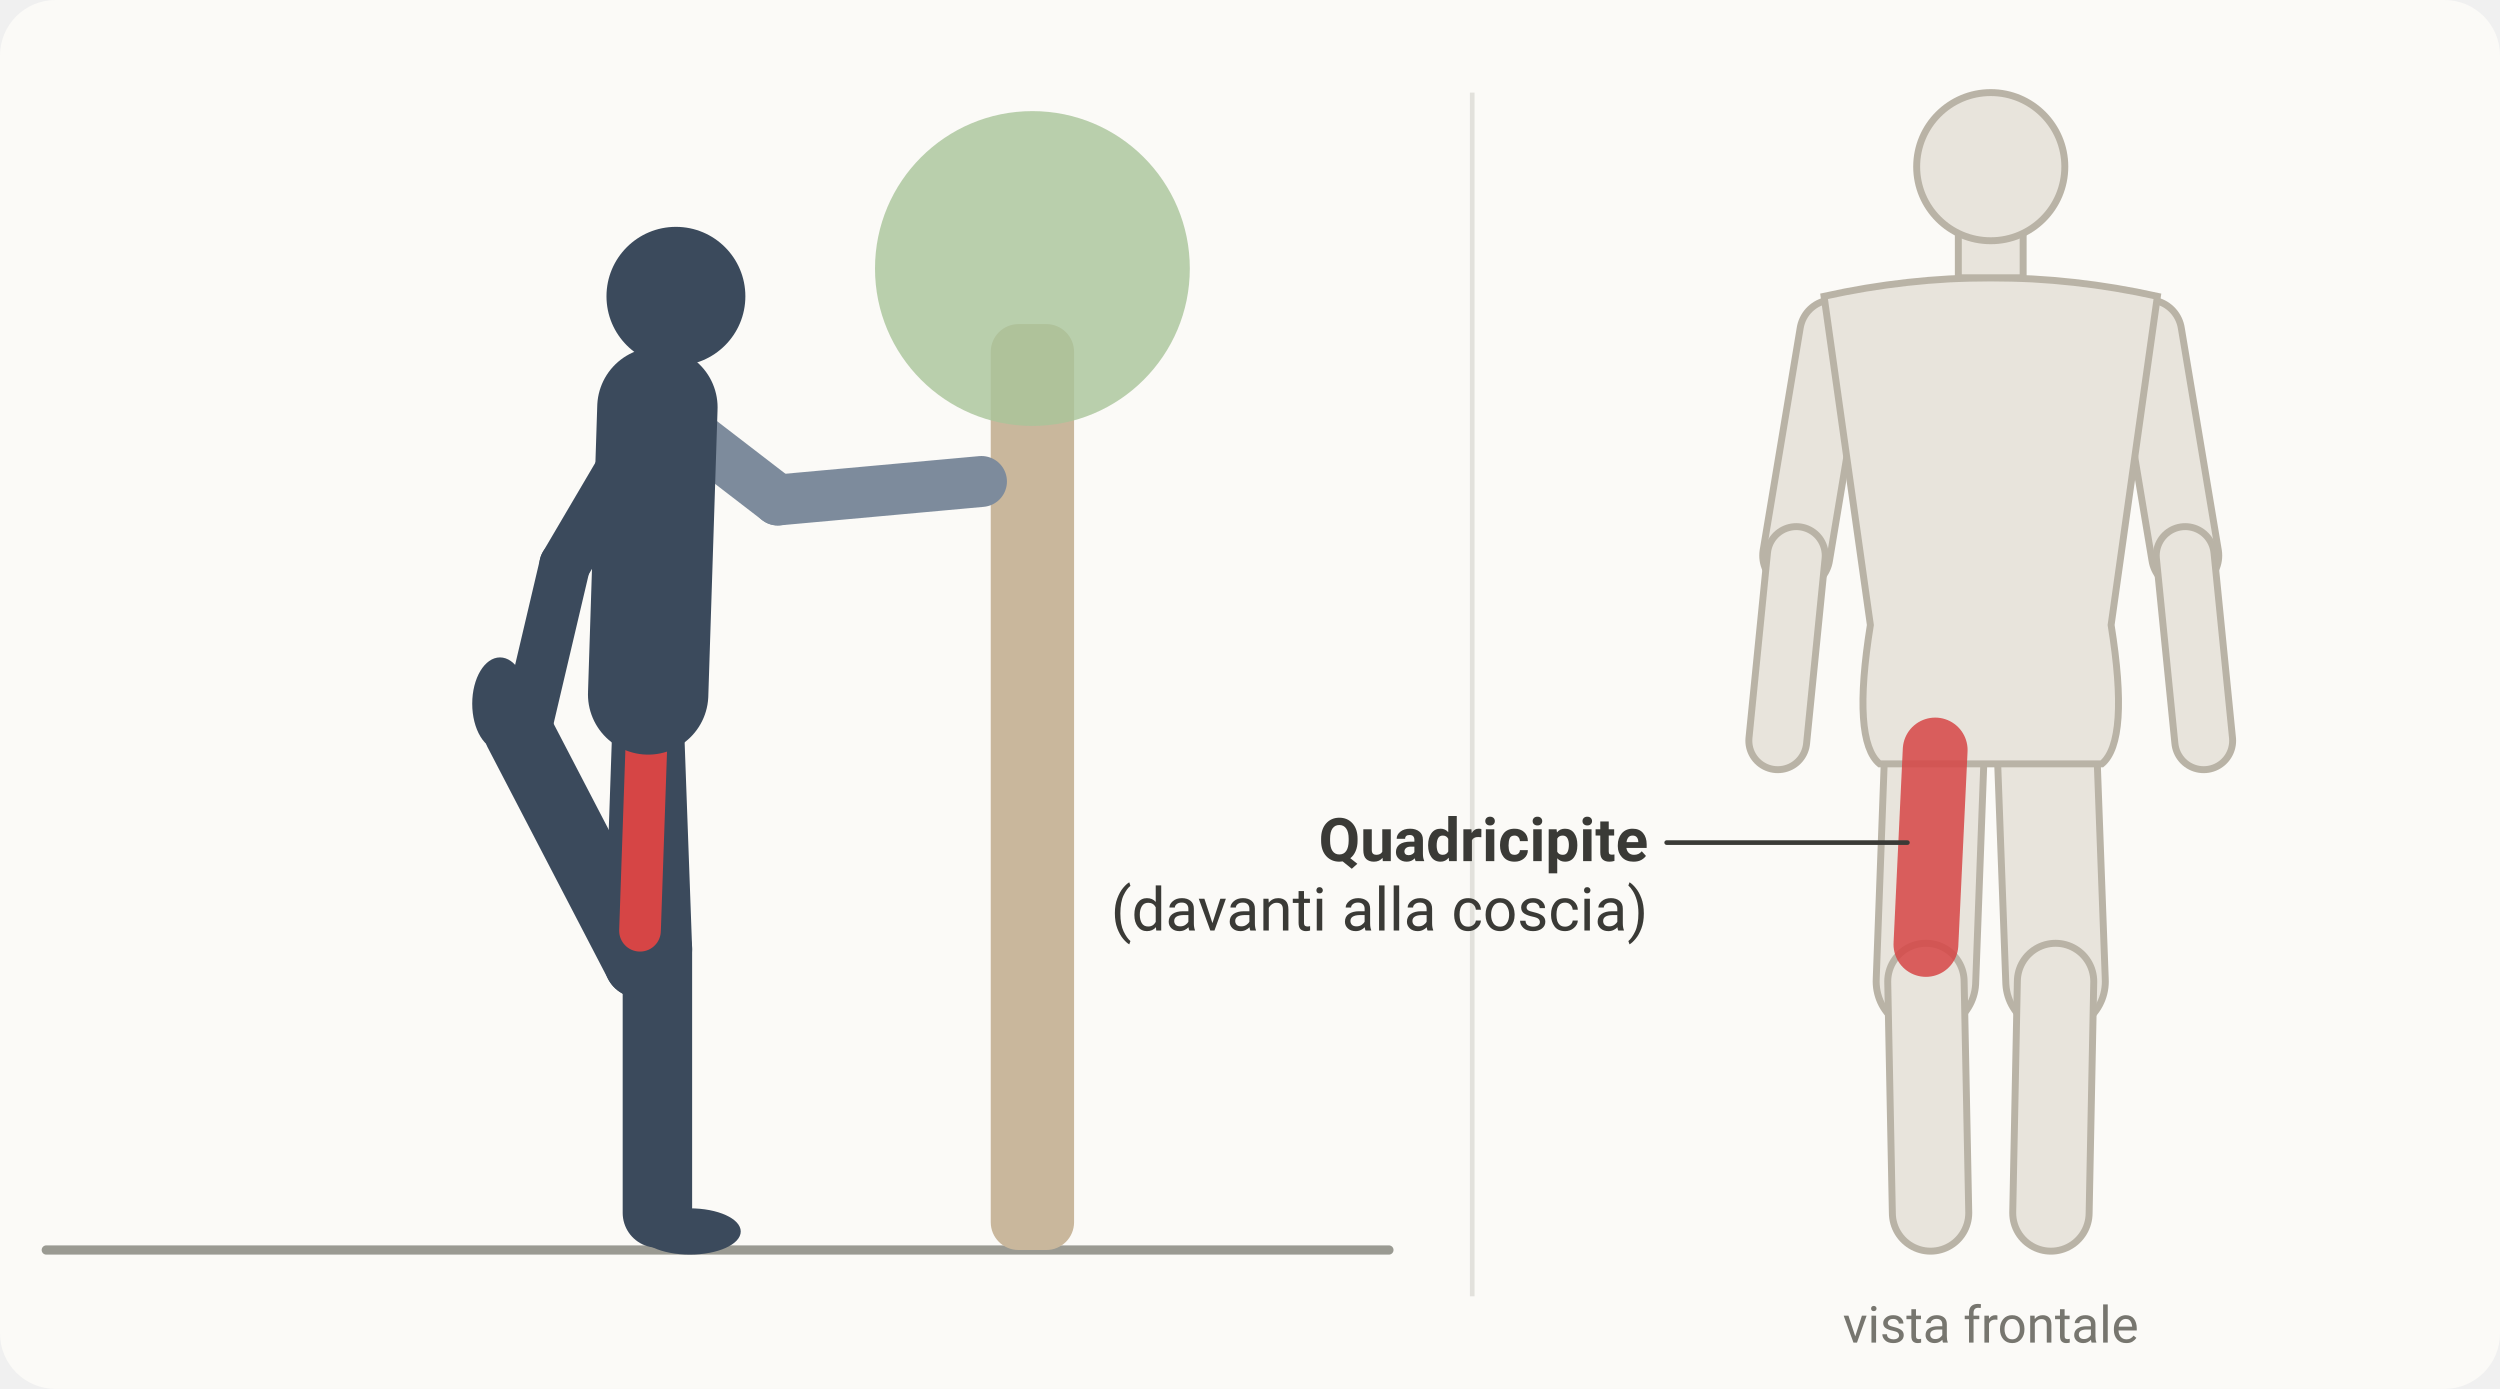
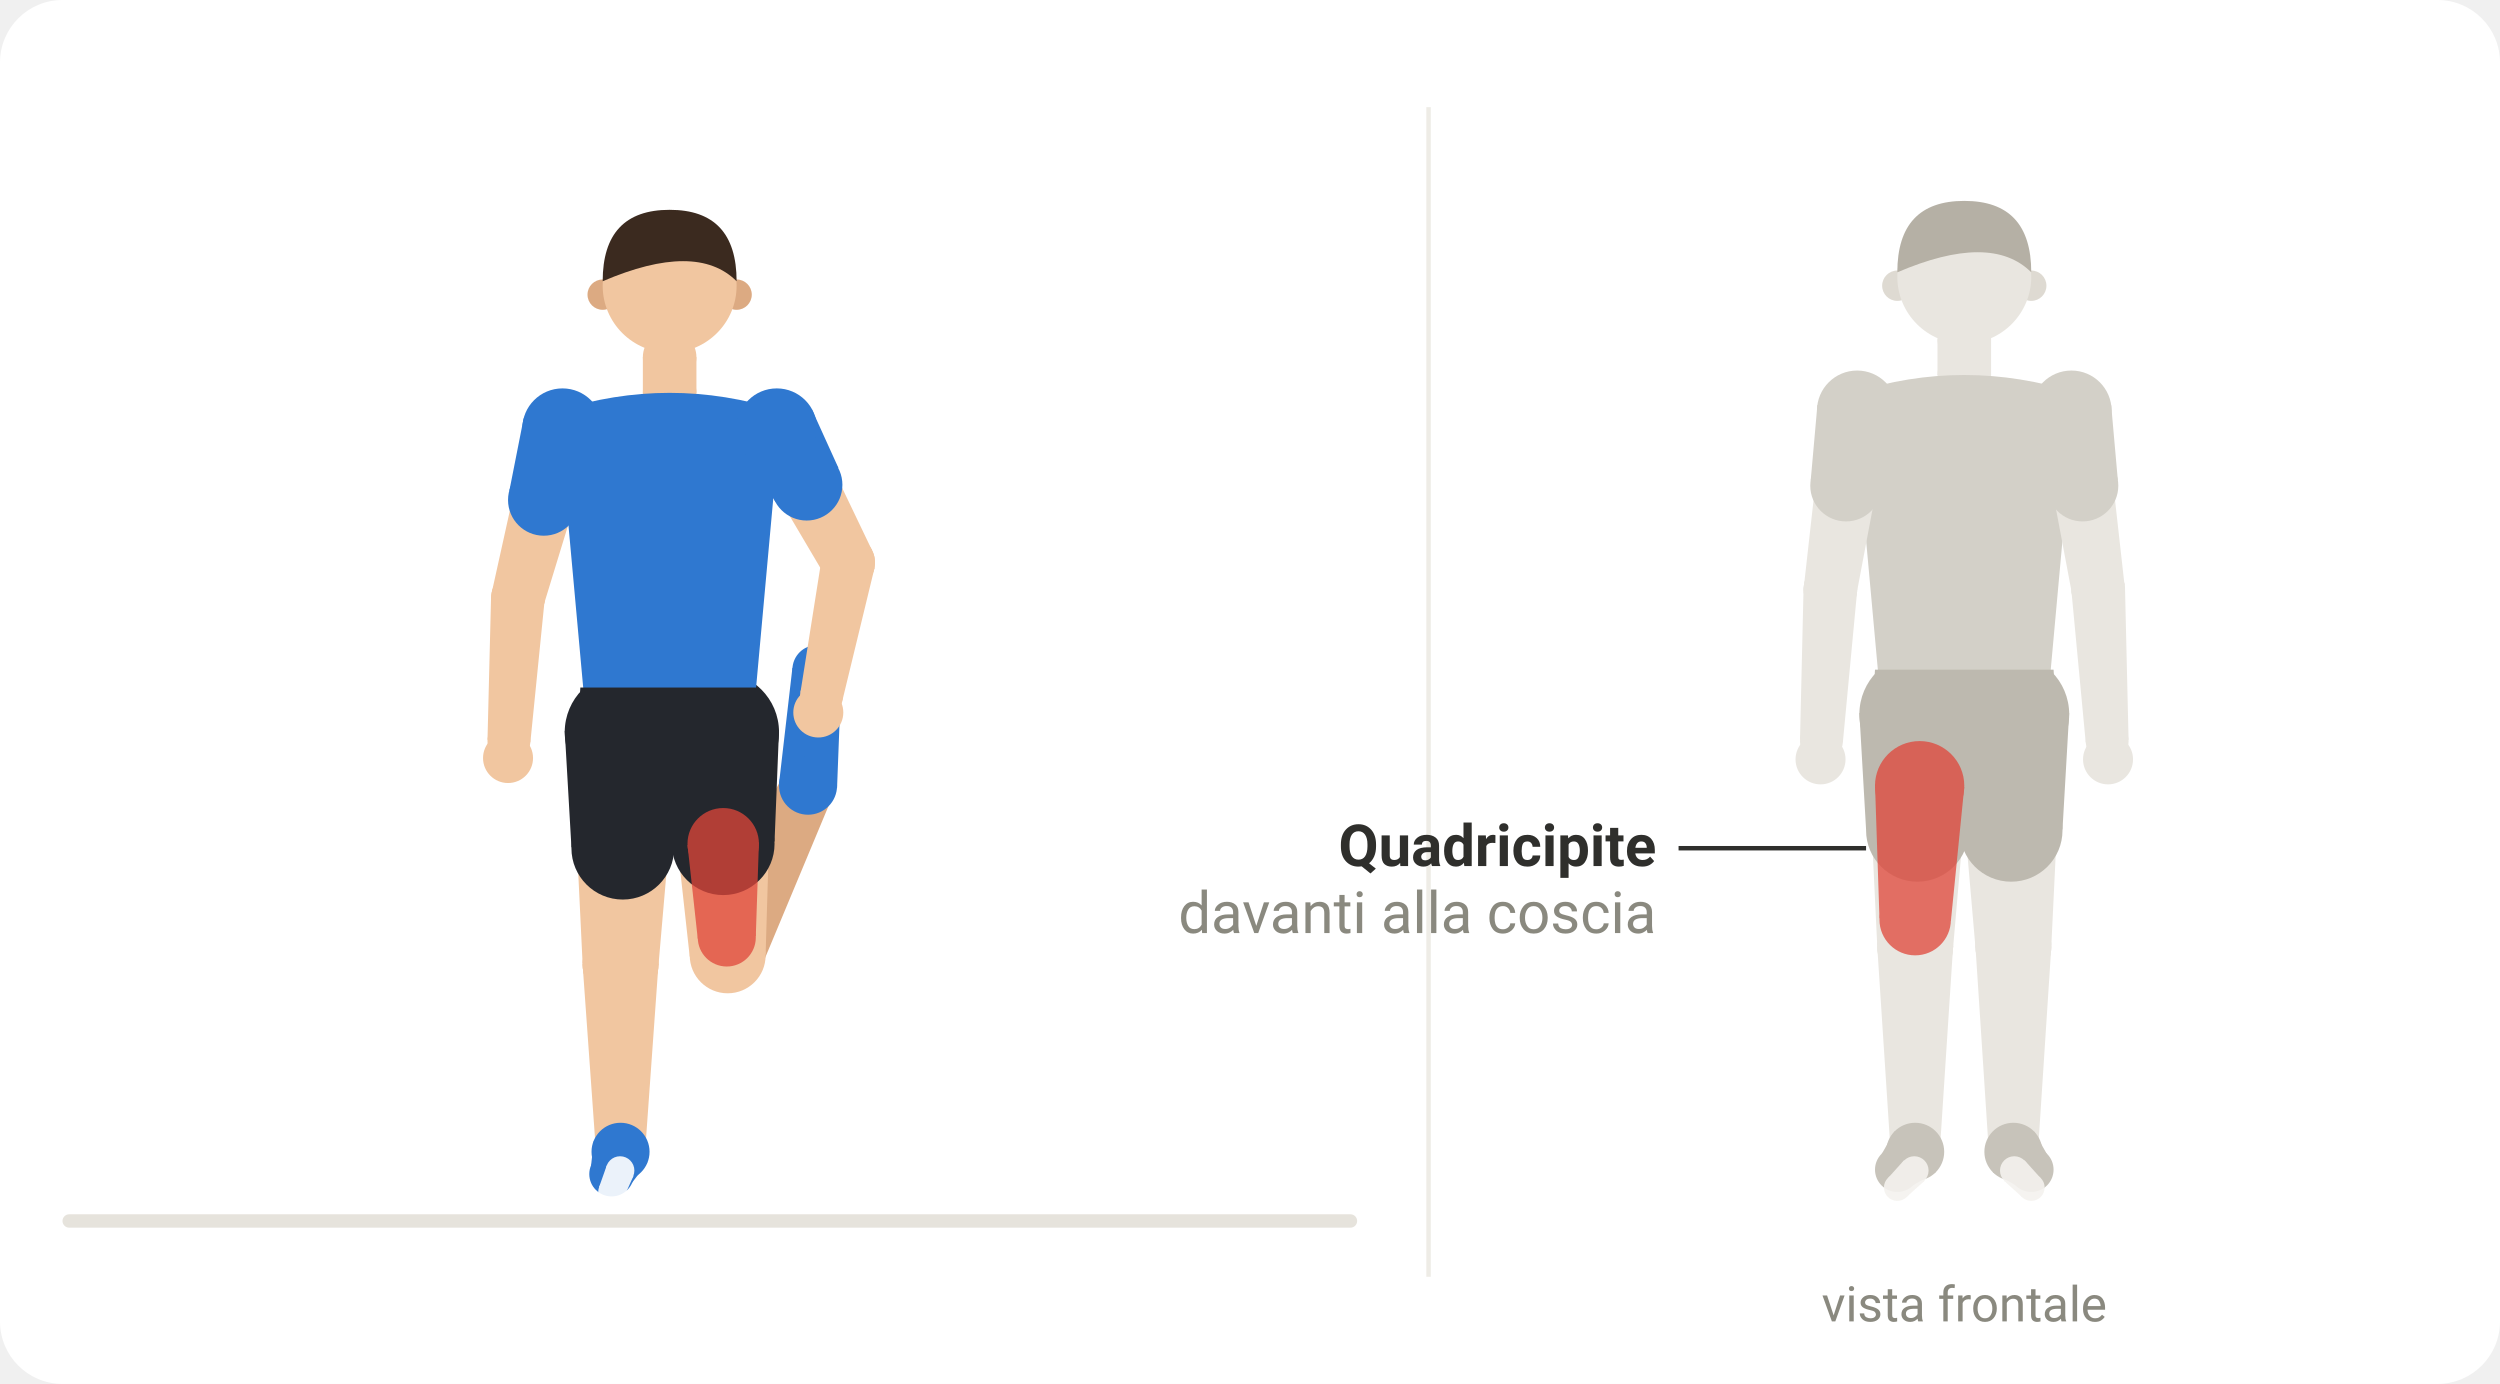
- <svg xmlns="http://www.w3.org/2000/svg" viewBox="0 0 540 300" width="540" height="300" role="img" aria-label="Stretching del quadricipite in piedi">
-   <rect width="540" height="300" rx="12" fill="#fbfaf7" />
-   <line x1="318" y1="20" x2="318" y2="280" stroke="#e2e1dc" stroke-width="1" />
-   <line x1="10" y1="270" x2="300" y2="270" stroke="#9a9a92" stroke-width="2" stroke-linecap="round" opacity="1.0" />
-   <rect x="214" y="70" width="18" height="200" rx="6" fill="#c9b79c" />
-   <circle cx="223" cy="58" r="34" fill="#a9c49a" opacity="0.8" />
-   <line x1="142" y1="88" x2="168" y2="108" stroke="#7d8b9c" stroke-width="11" stroke-linecap="round" opacity="1.0" />
-   <line x1="168" y1="108" x2="212" y2="104" stroke="#7d8b9c" stroke-width="11" stroke-linecap="round" opacity="1.0" />
-   <line x1="140" y1="150" x2="142" y2="205" stroke="#3b4a5c" stroke-width="15" stroke-linecap="round" opacity="1.0" />
-   <line x1="142" y1="205" x2="142" y2="262" stroke="#3b4a5c" stroke-width="15" stroke-linecap="round" opacity="1.0" />
-   <ellipse cx="149" cy="266" rx="11" ry="5" fill="#3b4a5c" />
-   <line x1="140" y1="150" x2="138" y2="208" stroke="#3b4a5c" stroke-width="15" stroke-linecap="round" opacity="1.0" />
-   <line x1="138" y1="208" x2="112" y2="158" stroke="#3b4a5c" stroke-width="15" stroke-linecap="round" opacity="1.0" />
-   <line x1="139.76" y1="156.96" x2="138.24" y2="201.04" stroke="#d64545" stroke-width="9" stroke-linecap="round" opacity="1.0" />
-   <ellipse cx="108" cy="152" rx="6" ry="10" fill="#3b4a5c" />
-   <line x1="140" y1="150" x2="142" y2="88" stroke="#3b4a5c" stroke-width="26" stroke-linecap="round" opacity="1.0" />
-   <circle cx="146" cy="64" r="15" fill="#3b4a5c" />
-   <line x1="142" y1="88" x2="122" y2="122" stroke="#3b4a5c" stroke-width="11" stroke-linecap="round" opacity="1.0" />
-   <line x1="122" y1="122" x2="114" y2="156" stroke="#3b4a5c" stroke-width="11" stroke-linecap="round" opacity="1.0" />
-   <text x="430" y="290" font-family="system-ui, -apple-system, Segoe UI, Roboto, sans-serif" font-size="11" font-weight="400" fill="#77766f" text-anchor="middle">vista frontale</text>
-   <line x1="418" y1="158" x2="416" y2="212" stroke="#b9b3a6" stroke-width="23" stroke-linecap="round" opacity="1.0" />
-   <line x1="418" y1="158" x2="416" y2="212" stroke="#e8e4dc" stroke-width="20" stroke-linecap="round" opacity="1.0" />
-   <line x1="416" y1="212" x2="417" y2="262" stroke="#b9b3a6" stroke-width="18" stroke-linecap="round" opacity="1.0" />
-   <line x1="416" y1="212" x2="417" y2="262" stroke="#e8e4dc" stroke-width="15" stroke-linecap="round" opacity="1.0" />
-   <line x1="442" y1="158" x2="444" y2="212" stroke="#b9b3a6" stroke-width="23" stroke-linecap="round" opacity="1.0" />
-   <line x1="442" y1="158" x2="444" y2="212" stroke="#e8e4dc" stroke-width="20" stroke-linecap="round" opacity="1.0" />
-   <line x1="444" y1="212" x2="443" y2="262" stroke="#b9b3a6" stroke-width="18" stroke-linecap="round" opacity="1.0" />
-   <line x1="444" y1="212" x2="443" y2="262" stroke="#e8e4dc" stroke-width="15" stroke-linecap="round" opacity="1.0" />
-   <line x1="396" y1="72" x2="388" y2="120" stroke="#b9b3a6" stroke-width="16" stroke-linecap="round" opacity="1.0" />
-   <line x1="396" y1="72" x2="388" y2="120" stroke="#e8e4dc" stroke-width="13" stroke-linecap="round" opacity="1.0" />
-   <line x1="388" y1="120" x2="384" y2="160" stroke="#b9b3a6" stroke-width="14" stroke-linecap="round" opacity="1.0" />
-   <line x1="388" y1="120" x2="384" y2="160" stroke="#e8e4dc" stroke-width="11" stroke-linecap="round" opacity="1.0" />
-   <line x1="464" y1="72" x2="472" y2="120" stroke="#b9b3a6" stroke-width="16" stroke-linecap="round" opacity="1.0" />
-   <line x1="464" y1="72" x2="472" y2="120" stroke="#e8e4dc" stroke-width="13" stroke-linecap="round" opacity="1.0" />
-   <line x1="472" y1="120" x2="476" y2="160" stroke="#b9b3a6" stroke-width="14" stroke-linecap="round" opacity="1.0" />
-   <line x1="472" y1="120" x2="476" y2="160" stroke="#e8e4dc" stroke-width="11" stroke-linecap="round" opacity="1.0" />
-   <path d="M394,64 Q430,56 466,64 L456,135 Q460,160 454,165 L406,165 Q400,160 404,135 Z" fill="#e8e4dc" stroke="#b9b3a6" stroke-width="1.5" />
-   <rect x="423" y="44" width="14" height="16" fill="#e8e4dc" stroke="#b9b3a6" stroke-width="1.5" />
-   <circle cx="430" cy="36" r="16" fill="#e8e4dc" stroke="#b9b3a6" stroke-width="1.5" />
-   <line x1="418" y1="162" x2="416" y2="204" stroke="#d64545" stroke-width="14" stroke-linecap="round" opacity="0.85" />
-   <line x1="412" y1="182" x2="360" y2="182" stroke="#3a3a36" stroke-width="1" stroke-linecap="round" opacity="1.0" />
-   <text x="356" y="186" font-family="system-ui, -apple-system, Segoe UI, Roboto, sans-serif" font-size="13" font-weight="600" fill="#3a3a36" text-anchor="end">Quadricipite</text>
-   <text x="356" y="201" font-family="system-ui, -apple-system, Segoe UI, Roboto, sans-serif" font-size="13" font-weight="400" fill="#3a3a36" text-anchor="end">(davanti alla coscia)</text>
+ <svg xmlns="http://www.w3.org/2000/svg" viewBox="0 0 560 310" width="560" height="310" role="img" aria-label="Stretching del quadricipite in piedi">
+   <rect width="560" height="310" rx="14" fill="#ffffff" />
+   <line x1="320" y1="24" x2="320" y2="286" stroke="#eeece6" stroke-width="1" />
+   <rect x="14" y="272" width="290" height="3" rx="1.5" fill="#e6e3dc" />
+   <g>
+     <polygon points="170.2,217.4 186.4,178.6 175.6,173.4 155.8,210.6" fill="#dcaa82" />
+     <circle cx="163.0" cy="214.0" r="8" fill="#dcaa82" />
+     <circle cx="181.0" cy="176.0" r="6" fill="#dcaa82" />
+   </g>
+   <g>
+     <polygon points="187.5,176.5 188.5,150.4 177.5,149.6 174.5,175.5" fill="#2f78d0" />
+     <circle cx="181.0" cy="176.0" r="6.5" fill="#2f78d0" />
+     <circle cx="183.0" cy="150.0" r="5.5" fill="#2f78d0" />
+   </g>
+   <g>
+     <polygon points="149.0,164.5 154.5,214.3 171.5,213.7 173.0,163.5" fill="#f1c6a0" />
+     <circle cx="161.0" cy="164.0" r="12" fill="#f1c6a0" />
+     <circle cx="163.0" cy="214.0" r="8.5" fill="#f1c6a0" />
+   </g>
+   <g>
+     <polygon points="147.5,164.5 150.5,189.5 173.5,188.5 174.5,163.5" fill="#24272d" />
+     <circle cx="161.0" cy="164.0" r="13.5" fill="#24272d" />
+     <circle cx="162.0" cy="189.0" r="11.5" fill="#24272d" />
+   </g>
+   <g opacity="0.75">
+     <polygon points="154.0,189.3 156.3,210.3 169.3,209.7 170.0,188.7" fill="#e0453a" />
+     <circle cx="162.0" cy="189.0" r="8" fill="#e0453a" />
+     <circle cx="162.8" cy="210.0" r="6.5" fill="#e0453a" />
+   </g>
+   <g>
+     <polygon points="128.0,163.8 130.5,215.8 147.5,216.2 152.0,164.2" fill="#f1c6a0" />
+     <circle cx="140.0" cy="164.0" r="12" fill="#f1c6a0" />
+     <circle cx="139.0" cy="216.0" r="8.5" fill="#f1c6a0" />
+   </g>
+   <g>
+     <polygon points="130.5,216.0 133.5,258.0 144.5,258.0 147.5,216.0" fill="#f1c6a0" />
+     <circle cx="139.0" cy="216.0" r="8.5" fill="#f1c6a0" />
+     <circle cx="139.0" cy="258.0" r="5.5" fill="#f1c6a0" />
+   </g>
+   <g>
+     <polygon points="126.5,163.7 128.0,189.8 151.0,190.2 153.5,164.3" fill="#24272d" />
+     <circle cx="140.0" cy="164.0" r="13.5" fill="#24272d" />
+     <circle cx="139.5" cy="190.0" r="11.5" fill="#24272d" />
+   </g>
+   <g>
+     <polygon points="133.0,255.6 132.4,261.1 141.6,264.9 145.0,260.4" fill="#2f78d0" />
+     <circle cx="139.0" cy="258.0" r="6.5" fill="#2f78d0" />
+     <circle cx="137.0" cy="263.0" r="5" fill="#2f78d0" />
+   </g>
+   <g transform="translate(0,4)" opacity="0.9">
+     <polygon points="135.9,257.1 134.2,261.9 139.8,264.1 141.9,259.4" fill="#ffffff" />
+     <circle cx="138.9" cy="258.2" r="3.2" fill="#ffffff" />
+     <circle cx="137.0" cy="263.0" r="3" fill="#ffffff" />
+   </g>
+   <g>
+     <polygon points="156.0,88.0 156.0,80.0 144.0,80.0 144.0,88.0" fill="#f1c6a0" />
+     <circle cx="150.0" cy="88.0" r="6" fill="#f1c6a0" />
+     <circle cx="150.0" cy="80.0" r="6" fill="#f1c6a0" />
+   </g>
+   <path d="M125,92 Q150,84 175,92 L169,158 L131,158 Z" fill="#2f78d0" />
+   <path d="M130,154 L170,154 L171,170 L129,170 Z" fill="#24272d" />
+   <g>
+     <polygon points="118.7,94.1 110.2,132.5 121.8,135.5 133.3,97.9" fill="#f1c6a0" />
+     <circle cx="126.0" cy="96.0" r="7.5" fill="#f1c6a0" />
+     <circle cx="116.0" cy="134.0" r="6" fill="#f1c6a0" />
+   </g>
+   <g>
+     <polygon points="110.0,133.6 109.2,165.7 118.8,166.3 122.0,134.4" fill="#f1c6a0" />
+     <circle cx="116.0" cy="134.0" r="6" fill="#f1c6a0" />
+     <circle cx="114.0" cy="166.0" r="4.8" fill="#f1c6a0" />
+   </g>
+   <g>
+     <polygon points="117.3,93.7 114.1,109.9 129.5,114.0 134.7,98.3" fill="#2f78d0" />
+     <circle cx="126.0" cy="96.0" r="9" fill="#2f78d0" />
+     <circle cx="121.8" cy="112.0" r="8" fill="#2f78d0" />
+   </g>
+   <circle cx="113.8" cy="169.8" r="5.6" fill="#f1c6a0" />
+   <g>
+     <polygon points="167.4,99.5 184.7,128.8 195.3,123.2 180.6,92.5" fill="#f1c6a0" />
+     <circle cx="174.0" cy="96.0" r="7.5" fill="#f1c6a0" />
+     <circle cx="190.0" cy="126.0" r="6" fill="#f1c6a0" />
+   </g>
+   <g>
+     <polygon points="184.1,124.8 179.3,155.1 188.7,156.9 195.9,127.2" fill="#f1c6a0" />
+     <circle cx="190.0" cy="126.0" r="6" fill="#f1c6a0" />
+     <circle cx="184.0" cy="156.0" r="4.8" fill="#f1c6a0" />
+   </g>
+   <g>
+     <polygon points="166.1,100.2 173.7,112.4 187.8,104.8 181.9,91.8" fill="#2f78d0" />
+     <circle cx="174.0" cy="96.0" r="9" fill="#2f78d0" />
+     <circle cx="180.7" cy="108.6" r="8" fill="#2f78d0" />
+   </g>
+   <circle cx="183.3" cy="159.6" r="5.6" fill="#f1c6a0" />
+   <circle cx="135.0" cy="66.0" r="3.4" fill="#dcaa82" />
+   <circle cx="165.0" cy="66.0" r="3.4" fill="#dcaa82" />
+   <circle cx="150.0" cy="64.0" r="15" fill="#f1c6a0" />
+   <path d="M135,63 Q135,47 150,47 Q165,47 165,63 Q156,54 135,63 Z" fill="#3b2a1f" />
+   <g>
+     <polygon points="418.0,159.8 420.5,211.8 437.5,212.2 442.0,160.2" fill="#e9e6e0" />
+     <circle cx="430.0" cy="160.0" r="12" fill="#e9e6e0" />
+     <circle cx="429.0" cy="212.0" r="8.5" fill="#e9e6e0" />
+   </g>
+   <g>
+     <polygon points="420.5,212.0 423.5,258.0 434.5,258.0 437.5,212.0" fill="#e9e6e0" />
+     <circle cx="429.0" cy="212.0" r="8.5" fill="#e9e6e0" />
+     <circle cx="429.0" cy="258.0" r="5.5" fill="#e9e6e0" />
+   </g>
+   <g>
+     <polygon points="416.5,159.7 418.0,185.8 441.0,186.2 443.5,160.3" fill="#bdb9af" />
+     <circle cx="430.0" cy="160.0" r="13.5" fill="#bdb9af" />
+     <circle cx="429.5" cy="186.0" r="11.5" fill="#bdb9af" />
+   </g>
+   <g>
+     <polygon points="424.4,253.4 421.5,258.5 428.5,265.5 433.6,262.6" fill="#c7c3ba" />
+     <circle cx="429.0" cy="258.0" r="6.5" fill="#c7c3ba" />
+     <circle cx="425.0" cy="262.0" r="5" fill="#c7c3ba" />
+   </g>
+   <g transform="translate(0,4)" opacity="0.9">
+     <polygon points="426.5,255.9 422.9,259.9 427.1,264.1 431.1,260.5" fill="#f4f2ee" />
+     <circle cx="428.8" cy="258.2" r="3.2" fill="#f4f2ee" />
+     <circle cx="425.0" cy="262.0" r="3" fill="#f4f2ee" />
+   </g>
+   <g>
+     <polygon points="438.0,160.2 442.5,212.2 459.5,211.8 462.0,159.8" fill="#e9e6e0" />
+     <circle cx="450.0" cy="160.0" r="12" fill="#e9e6e0" />
+     <circle cx="451.0" cy="212.0" r="8.5" fill="#e9e6e0" />
+   </g>
+   <g>
+     <polygon points="442.5,212.0 445.5,258.0 456.5,258.0 459.5,212.0" fill="#e9e6e0" />
+     <circle cx="451.0" cy="212.0" r="8.5" fill="#e9e6e0" />
+     <circle cx="451.0" cy="258.0" r="5.5" fill="#e9e6e0" />
+   </g>
+   <g>
+     <polygon points="436.5,160.3 439.0,186.2 462.0,185.8 463.5,159.7" fill="#bdb9af" />
+     <circle cx="450.0" cy="160.0" r="13.5" fill="#bdb9af" />
+     <circle cx="450.5" cy="186.0" r="11.5" fill="#bdb9af" />
+   </g>
+   <g>
+     <polygon points="446.4,262.6 451.5,265.5 458.5,258.5 455.6,253.4" fill="#c7c3ba" />
+     <circle cx="451.0" cy="258.0" r="6.5" fill="#c7c3ba" />
+     <circle cx="455.0" cy="262.0" r="5" fill="#c7c3ba" />
+   </g>
+   <g transform="translate(0,4)" opacity="0.9">
+     <polygon points="448.9,260.5 452.9,264.1 457.1,259.9 453.5,255.9" fill="#f4f2ee" />
+     <circle cx="451.2" cy="258.2" r="3.2" fill="#f4f2ee" />
+     <circle cx="455.0" cy="262.0" r="3" fill="#f4f2ee" />
+   </g>
+   <g>
+     <polygon points="446.0,84.0 446.0,76.0 434.0,76.0 434.0,84.0" fill="#e9e6e0" />
+     <circle cx="440.0" cy="84.0" r="6" fill="#e9e6e0" />
+     <circle cx="440.0" cy="76.0" r="6" fill="#e9e6e0" />
+   </g>
+   <path d="M415,88 Q440,80 465,88 L459,154 L421,154 Z" fill="#d3d0c8" />
+   <path d="M420,150 L460,150 L461,166 L419,166 Z" fill="#bdb9af" />
+   <g>
+     <polygon points="408.6,90.9 404.1,131.1 415.9,132.9 423.4,93.1" fill="#e9e6e0" />
+     <circle cx="416.0" cy="92.0" r="7.5" fill="#e9e6e0" />
+     <circle cx="410.0" cy="132.0" r="6" fill="#e9e6e0" />
+   </g>
+   <g>
+     <polygon points="404.0,131.6 403.2,165.7 412.8,166.3 416.0,132.4" fill="#e9e6e0" />
+     <circle cx="410.0" cy="132.0" r="6" fill="#e9e6e0" />
+     <circle cx="408.0" cy="166.0" r="4.8" fill="#e9e6e0" />
+   </g>
+   <g>
+     <polygon points="407.1,90.7 405.6,107.6 421.4,110.0 424.9,93.3" fill="#d3d0c8" />
+     <circle cx="416.0" cy="92.0" r="9" fill="#d3d0c8" />
+     <circle cx="413.5" cy="108.8" r="8" fill="#d3d0c8" />
+   </g>
+   <circle cx="407.8" cy="170.1" r="5.6" fill="#e9e6e0" />
+   <g>
+     <polygon points="456.6,93.1 464.1,132.9 475.9,131.1 471.4,90.9" fill="#e9e6e0" />
+     <circle cx="464.0" cy="92.0" r="7.5" fill="#e9e6e0" />
+     <circle cx="470.0" cy="132.0" r="6" fill="#e9e6e0" />
+   </g>
+   <g>
+     <polygon points="464.0,132.4 467.2,166.3 476.8,165.7 476.0,131.6" fill="#e9e6e0" />
+     <circle cx="470.0" cy="132.0" r="6" fill="#e9e6e0" />
+     <circle cx="472.0" cy="166.0" r="4.8" fill="#e9e6e0" />
+   </g>
+   <g>
+     <polygon points="455.1,93.3 458.6,110.0 474.4,107.6 472.9,90.7" fill="#d3d0c8" />
+     <circle cx="464.0" cy="92.0" r="9" fill="#d3d0c8" />
+     <circle cx="466.5" cy="108.8" r="8" fill="#d3d0c8" />
+   </g>
+   <circle cx="472.2" cy="170.1" r="5.6" fill="#e9e6e0" />
+   <circle cx="425.0" cy="64.0" r="3.4" fill="#dedad2" />
+   <circle cx="455.0" cy="64.0" r="3.4" fill="#dedad2" />
+   <circle cx="440.0" cy="62.0" r="15" fill="#e9e6e0" />
+   <path d="M425,61 Q425,45 440,45 Q455,45 455,61 Q446,52 425,61 Z" fill="#b5b0a5" />
+   <g opacity="0.75">
+     <polygon points="420.0,175.7 421.0,205.7 437.0,206.3 440.0,176.3" fill="#e0453a" />
+     <circle cx="430.0" cy="176.0" r="10" fill="#e0453a" />
+     <circle cx="429.0" cy="206.0" r="8" fill="#e0453a" />
+   </g>
+   <line x1="418" y1="190" x2="376" y2="190" stroke="#2f2f2c" stroke-width="1" />
+   <text x="371" y="194" font-family="system-ui, -apple-system, Segoe UI, Roboto, sans-serif" font-size="13" font-weight="650" fill="#2f2f2c" text-anchor="end">Quadricipite</text>
+   <text x="371" y="209" font-family="system-ui, -apple-system, Segoe UI, Roboto, sans-serif" font-size="13" font-weight="400" fill="#8a897f" text-anchor="end">davanti alla coscia</text>
+   <text x="440" y="296" font-family="system-ui, -apple-system, Segoe UI, Roboto, sans-serif" font-size="11" font-weight="400" fill="#8a897f" text-anchor="middle">vista frontale</text>
</svg>
